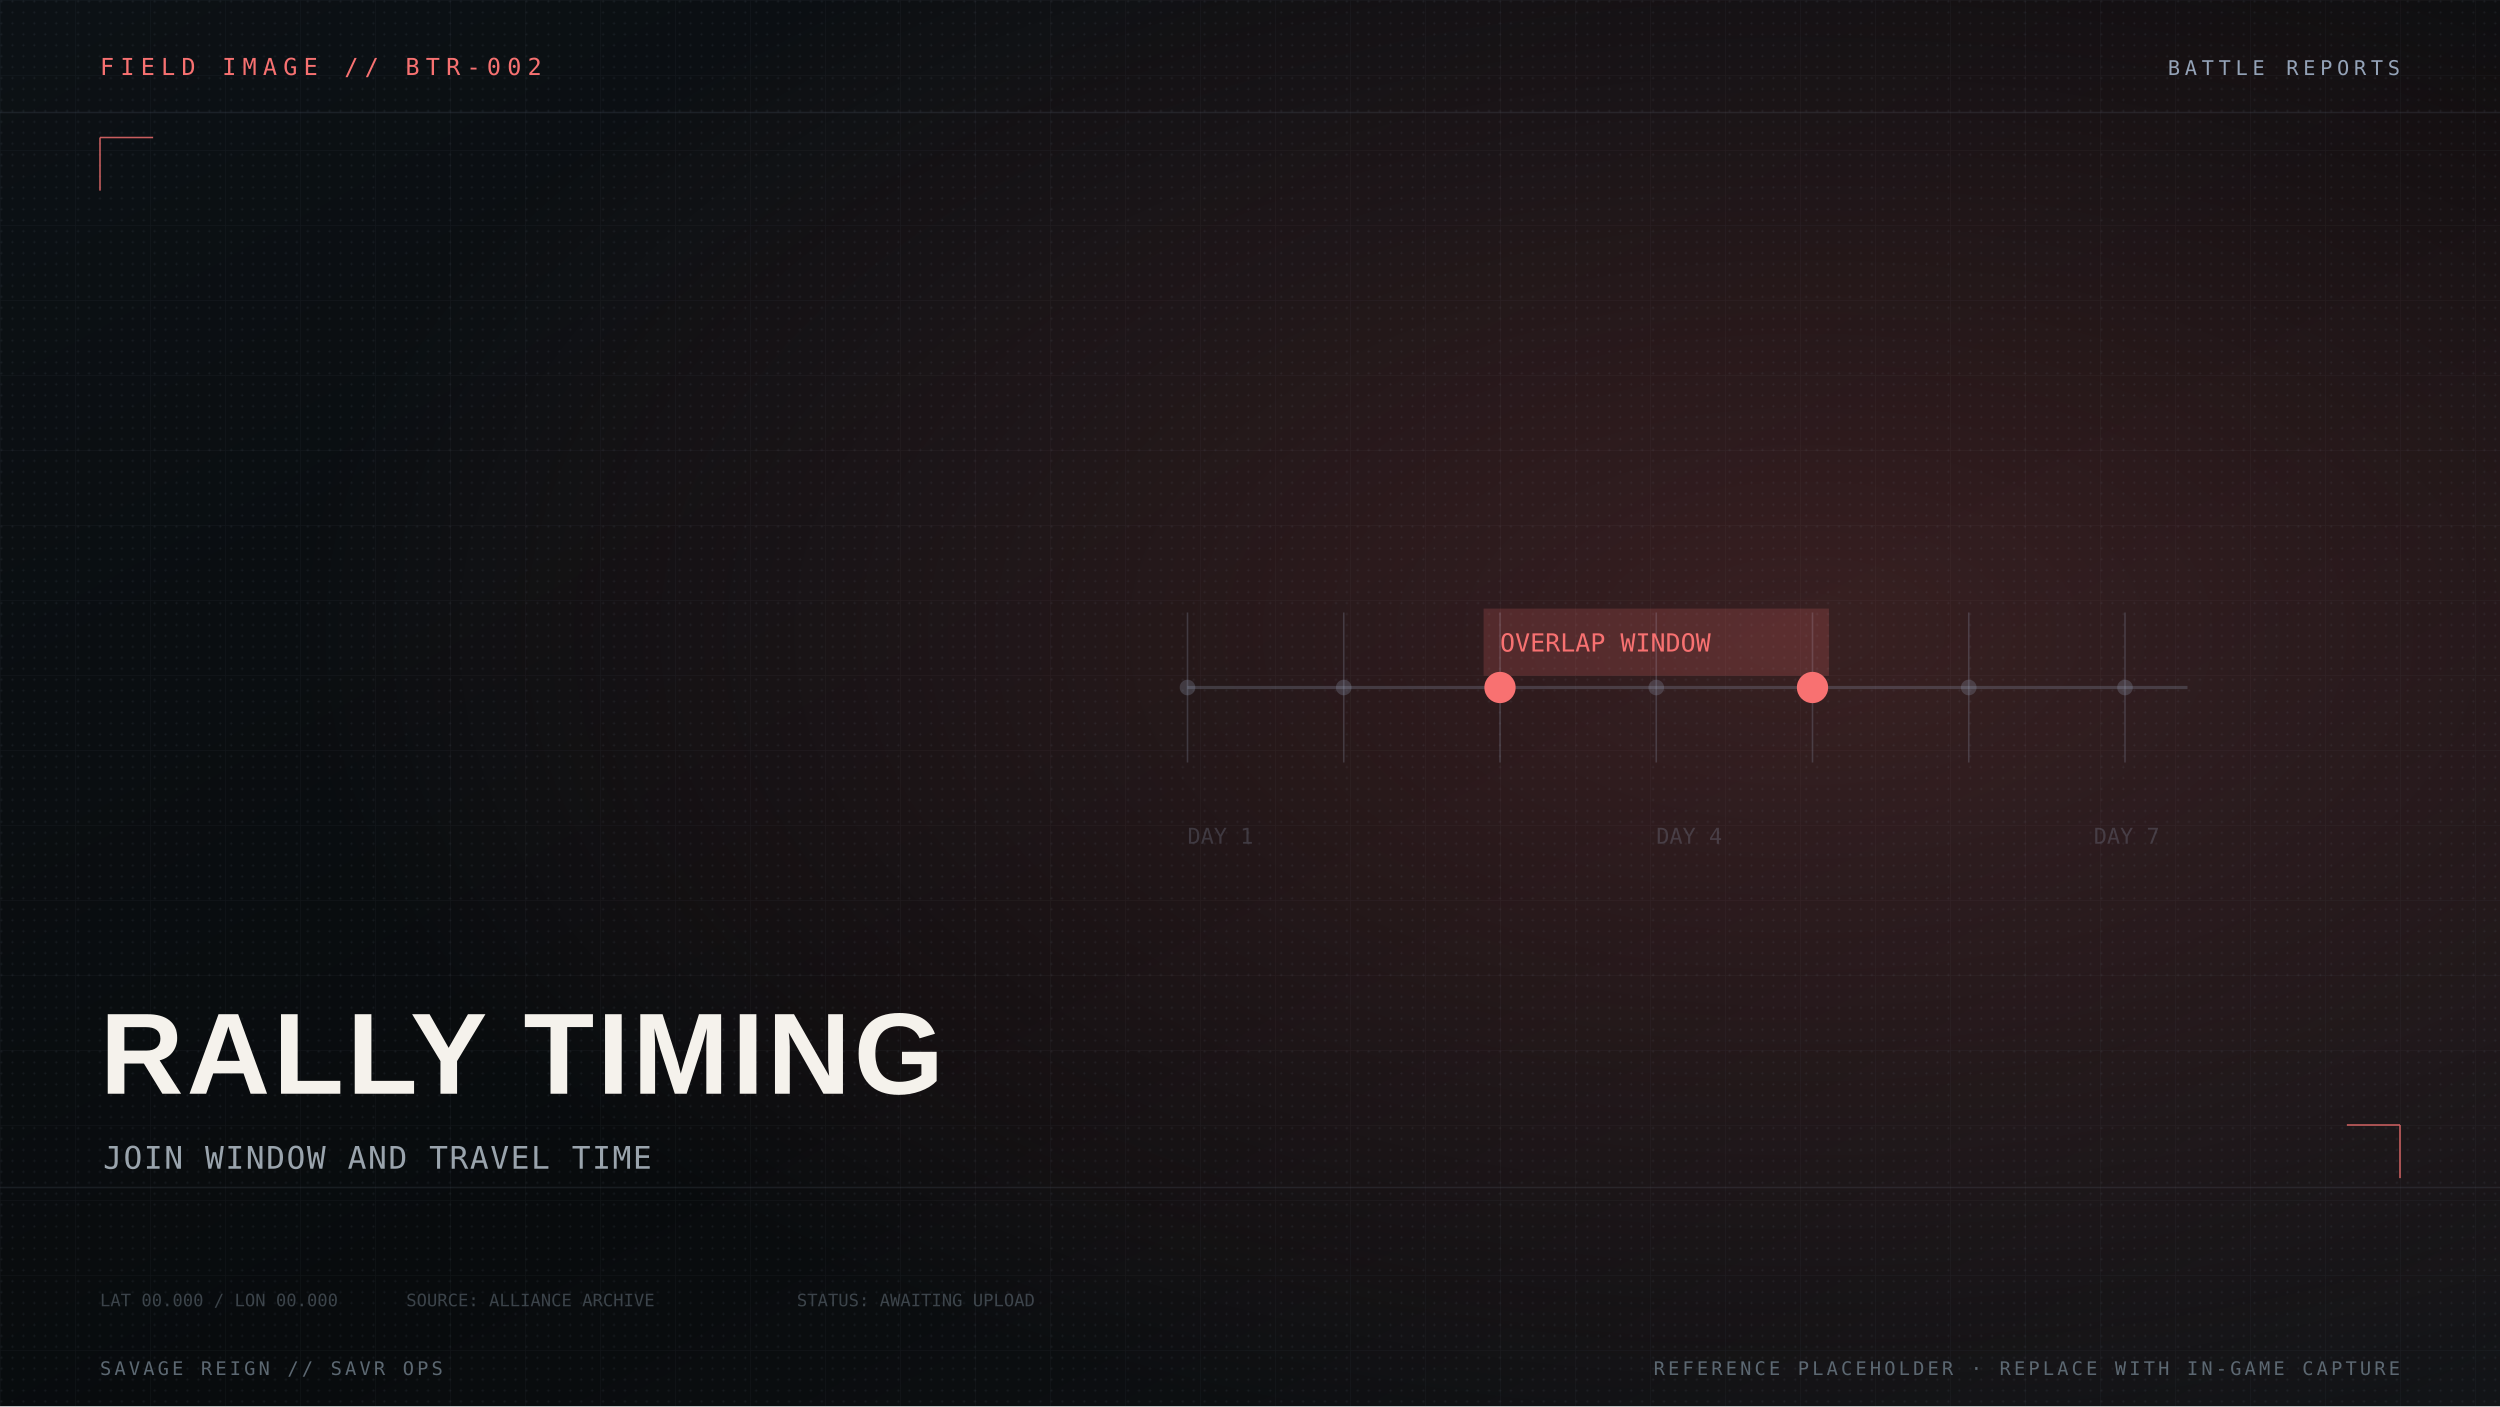
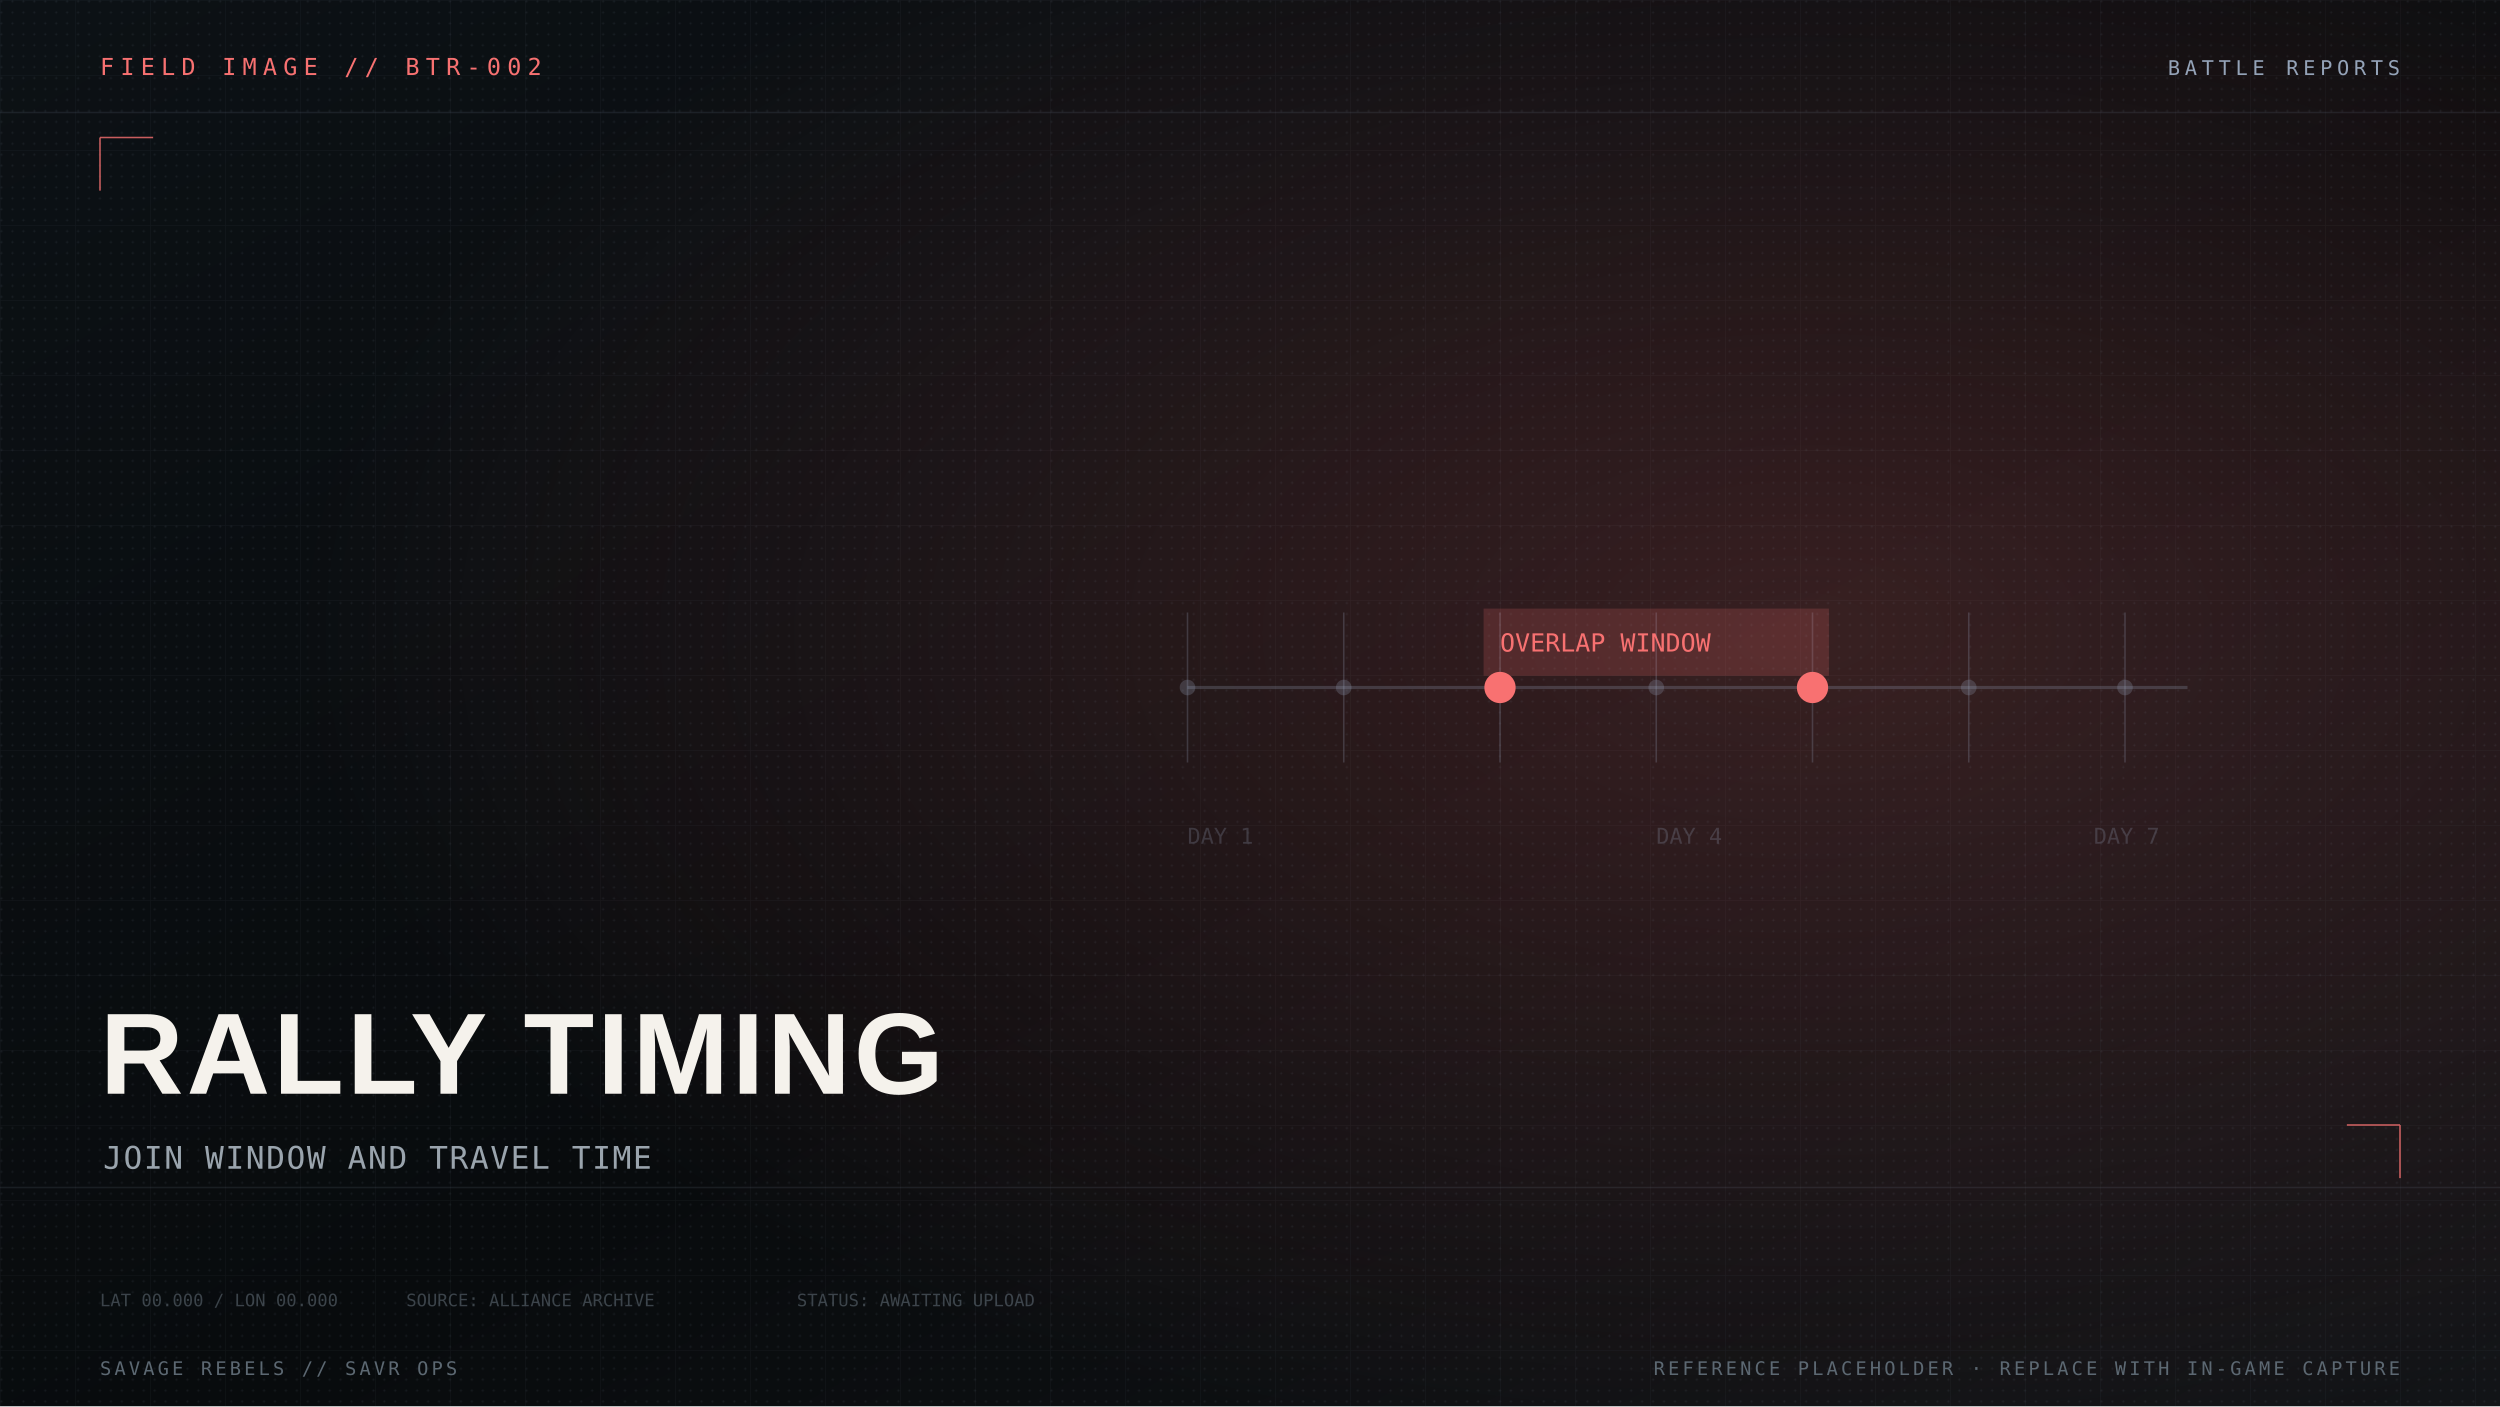
<svg xmlns="http://www.w3.org/2000/svg" width="1600" height="900" viewBox="0 0 1600 900">
  <defs>
    <linearGradient id="bg" x1="0" y1="0" x2="1" y2="1">
      <stop offset="0" stop-color="#0c1115" />
      <stop offset="0.55" stop-color="#080b0d" />
      <stop offset="1" stop-color="#121417" />
    </linearGradient>
    <radialGradient id="glow" cx="0.72" cy="0.45" r="0.6">
      <stop offset="0" stop-color="#f87171" stop-opacity="0.20" />
      <stop offset="1" stop-color="#f87171" stop-opacity="0" />
    </radialGradient>
    <pattern id="grid" width="48" height="48" patternUnits="userSpaceOnUse">
      <path d="M48 0H0V48" fill="none" stroke="#94a3b8" stroke-opacity="0.055" stroke-width="1" />
    </pattern>
    <pattern id="noise" width="7" height="7" patternUnits="userSpaceOnUse">
      <circle cx="1" cy="1" r="0.7" fill="#94a3b8" opacity="0.09" />
    </pattern>
  </defs>
  <rect width="1600" height="900" fill="url(#bg)" />
  <rect width="1600" height="900" fill="url(#grid)" />
  <rect width="1600" height="900" fill="url(#glow)" />
  <rect width="1600" height="900" fill="url(#noise)" />
  <path d="M0 72H1600" stroke="#94a3b8" stroke-opacity="0.12" />
  <path d="M0 760H1600" stroke="#94a3b8" stroke-opacity="0.12" />
  <g font-family="'Arial Narrow', Arial, sans-serif">
    <text x="64" y="48" fill="#f87171" font-family="monospace" font-size="15" letter-spacing="4">FIELD IMAGE // BTR-002</text>
    <text x="1536" y="48" fill="#94a3b8" font-family="monospace" font-size="13" letter-spacing="3" text-anchor="end">BATTLE REPORTS</text>
    <text x="64" y="700" fill="#f5f2ec" font-size="74" font-weight="700" letter-spacing="2">RALLY TIMING</text>
    <text x="66" y="748" fill="#9aa4ad" font-family="monospace" font-size="20" letter-spacing="1">JOIN WINDOW AND TRAVEL TIME</text>
    <text x="1536" y="880" fill="#5c6872" font-family="monospace" font-size="12" letter-spacing="2" text-anchor="end">REFERENCE PLACEHOLDER · REPLACE WITH IN-GAME CAPTURE</text>
-     <text x="64" y="880" fill="#5c6872" font-family="monospace" font-size="12" letter-spacing="2">SAVAGE REIGN // SAVR OPS</text>
+     <text x="64" y="880" fill="#5c6872" font-family="monospace" font-size="12" letter-spacing="2">SAVAGE REBELS // SAVR OPS</text>
  </g>
  <g stroke="#f87171" stroke-opacity="0.8">
    <path d="M64 88h34M64 88v34" fill="none" />
    <path d="M1536 720h-34M1536 720v34" fill="none" />
  </g>
  <g transform="translate(760,300)">
    <line x1="0" y1="140" x2="640" y2="140" stroke="rgba(148,163,184,0.25)" stroke-width="2" />
    <line x1="0" y1="92" x2="0" y2="188" stroke="rgba(148,163,184,0.25)" />
    <circle cx="0" cy="140" r="5" fill="rgba(148,163,184,0.25)" />
    <line x1="100" y1="92" x2="100" y2="188" stroke="rgba(148,163,184,0.25)" />
    <circle cx="100" cy="140" r="5" fill="rgba(148,163,184,0.25)" />
    <line x1="200" y1="92" x2="200" y2="188" stroke="rgba(148,163,184,0.25)" />
    <circle cx="200" cy="140" r="10" fill="#f87171" />
    <line x1="300" y1="92" x2="300" y2="188" stroke="rgba(148,163,184,0.25)" />
    <circle cx="300" cy="140" r="5" fill="rgba(148,163,184,0.25)" />
    <line x1="400" y1="92" x2="400" y2="188" stroke="rgba(148,163,184,0.25)" />
    <circle cx="400" cy="140" r="10" fill="#f87171" />
    <line x1="500" y1="92" x2="500" y2="188" stroke="rgba(148,163,184,0.25)" />
    <circle cx="500" cy="140" r="5" fill="rgba(148,163,184,0.25)" />
    <line x1="600" y1="92" x2="600" y2="188" stroke="rgba(148,163,184,0.25)" />
    <circle cx="600" cy="140" r="5" fill="rgba(148,163,184,0.25)" />
    <rect x="190" y="90" width="220" height="42" fill="#f87171" opacity="0.18" stroke="#f87171" />
    <text x="200" y="117" fill="#f87171" font-family="monospace" font-size="16">OVERLAP WINDOW</text>
    <text x="0" y="240" fill="rgba(148,163,184,0.25)" font-family="monospace" font-size="14">DAY 1</text>
    <text x="300" y="240" fill="rgba(148,163,184,0.25)" font-family="monospace" font-size="14">DAY 4</text>
    <text x="580" y="240" fill="rgba(148,163,184,0.25)" font-family="monospace" font-size="14">DAY 7</text>
  </g>
  <g opacity="0.55" font-family="monospace" font-size="11" fill="#65717b">
    <text x="64" y="836">LAT 00.000 / LON 00.000</text>
    <text x="260" y="836">SOURCE: ALLIANCE ARCHIVE</text>
    <text x="510" y="836">STATUS: AWAITING UPLOAD</text>
  </g>
</svg>
